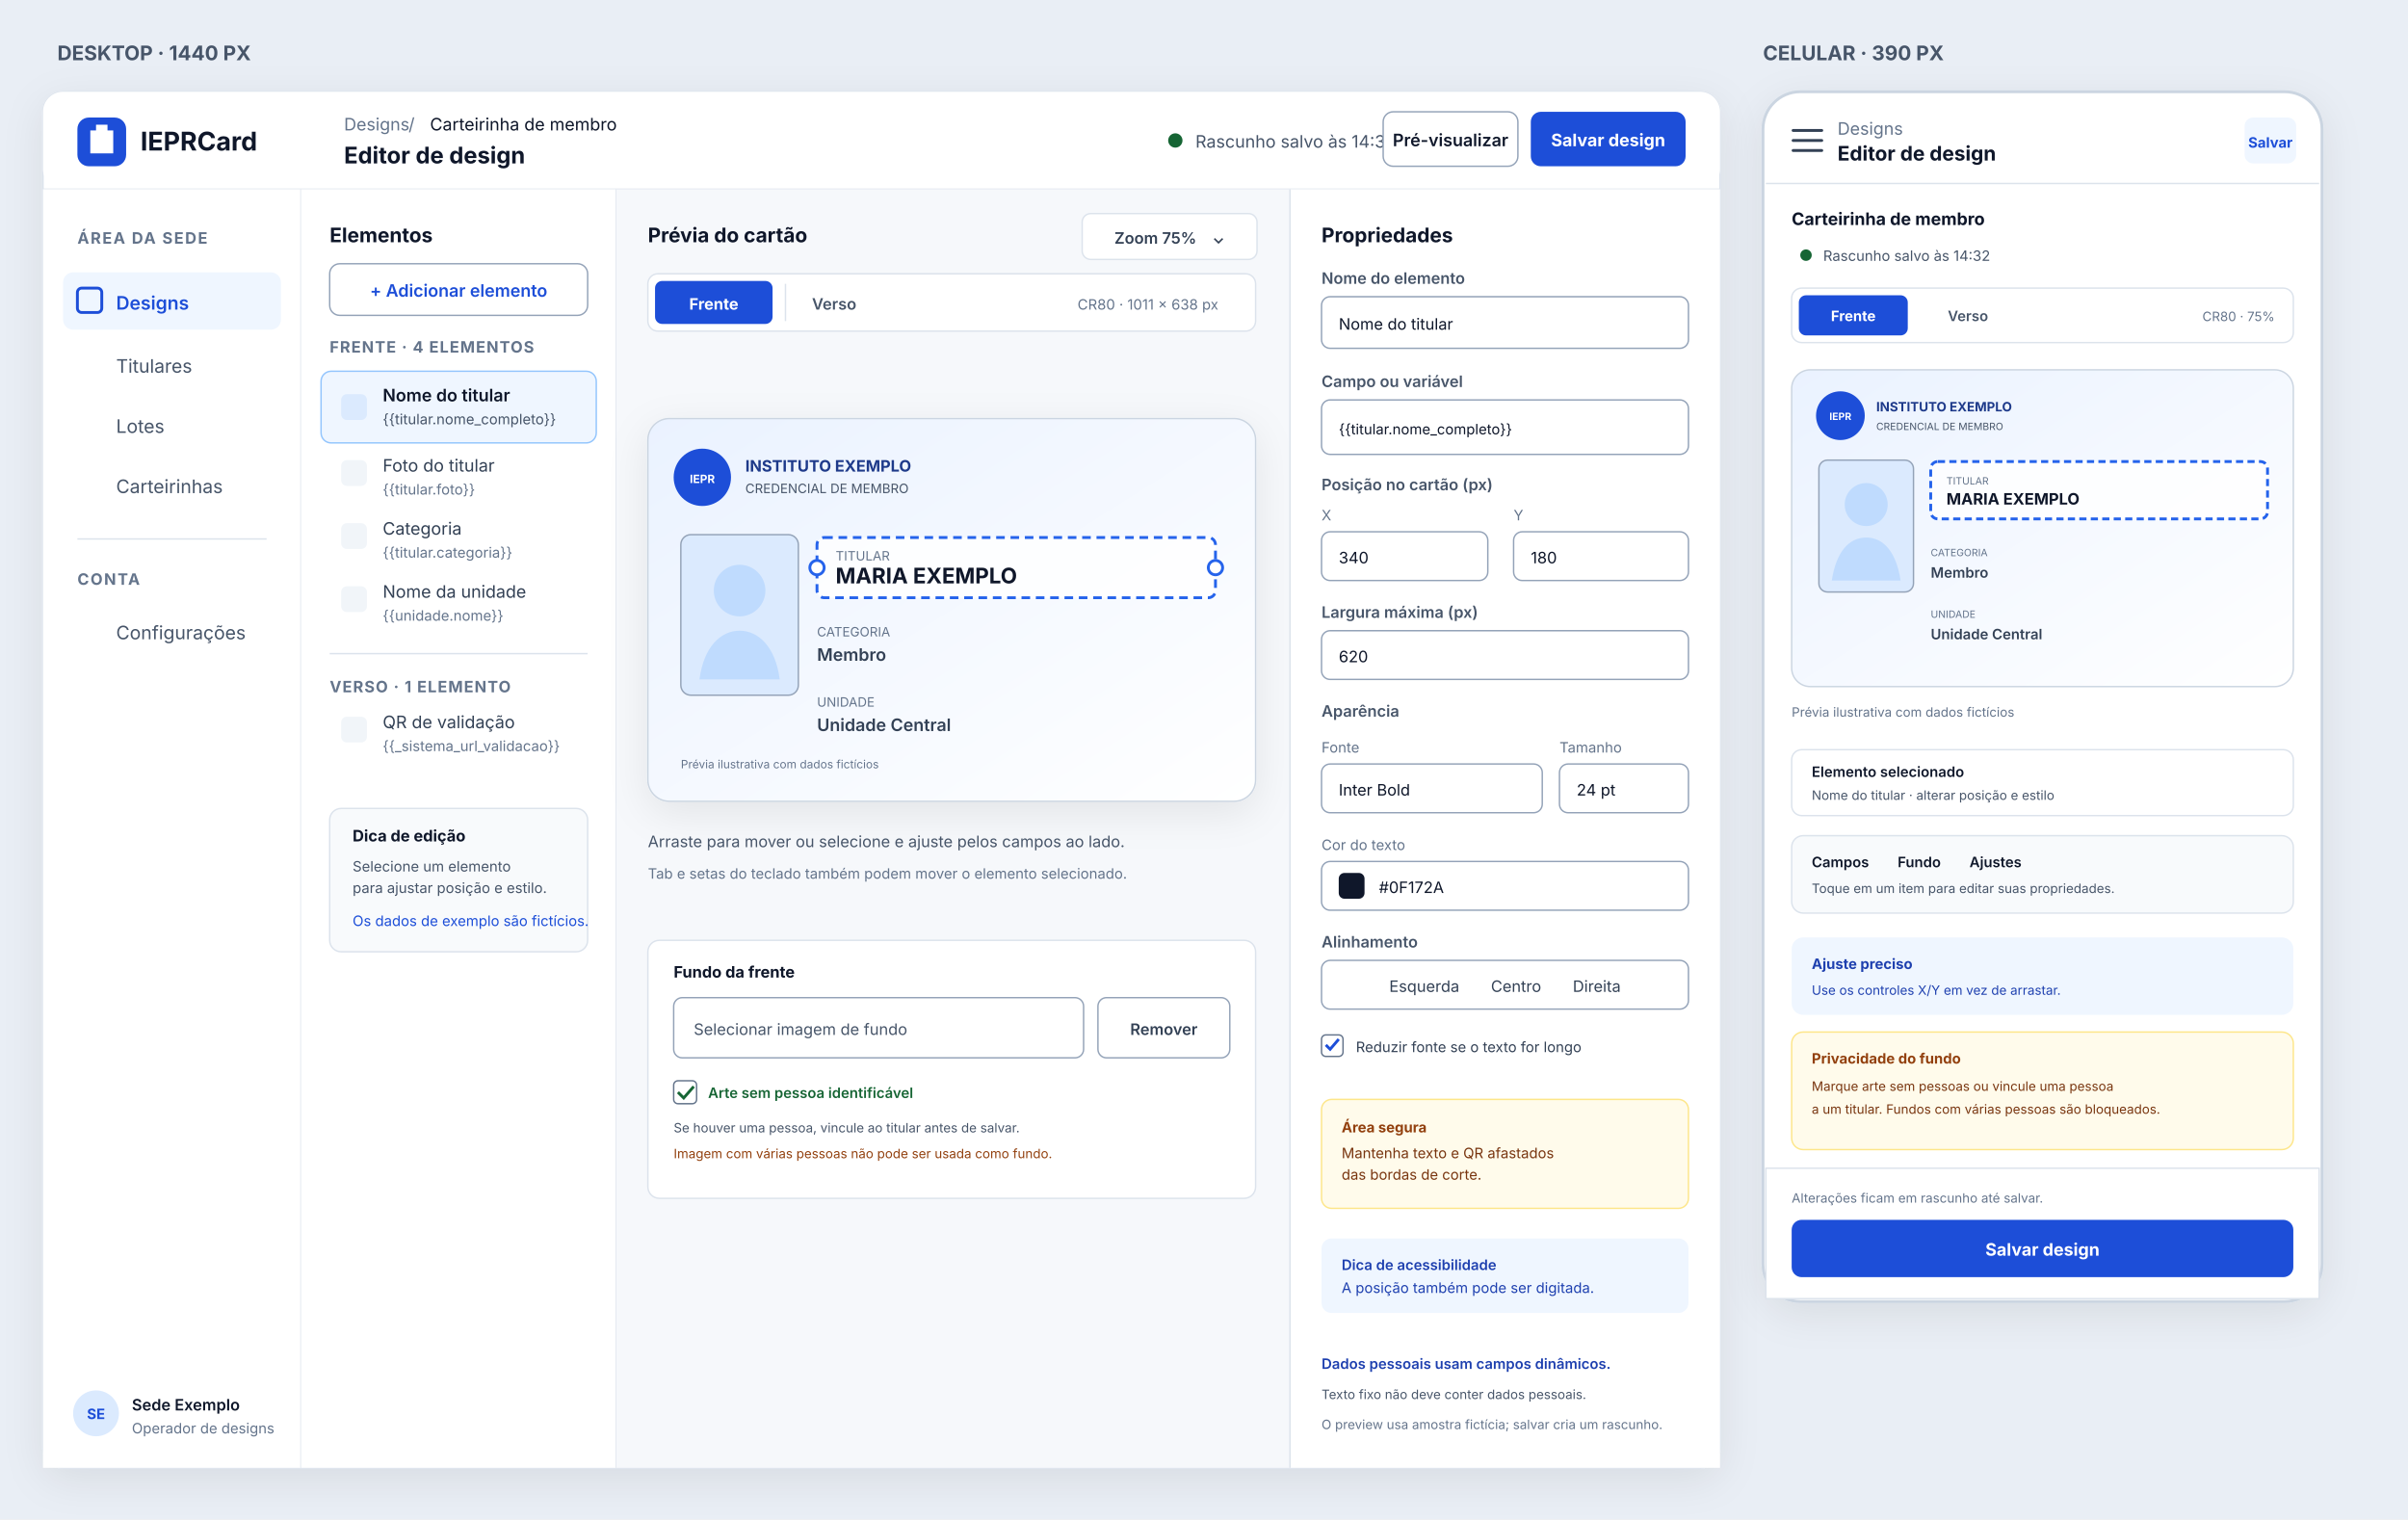
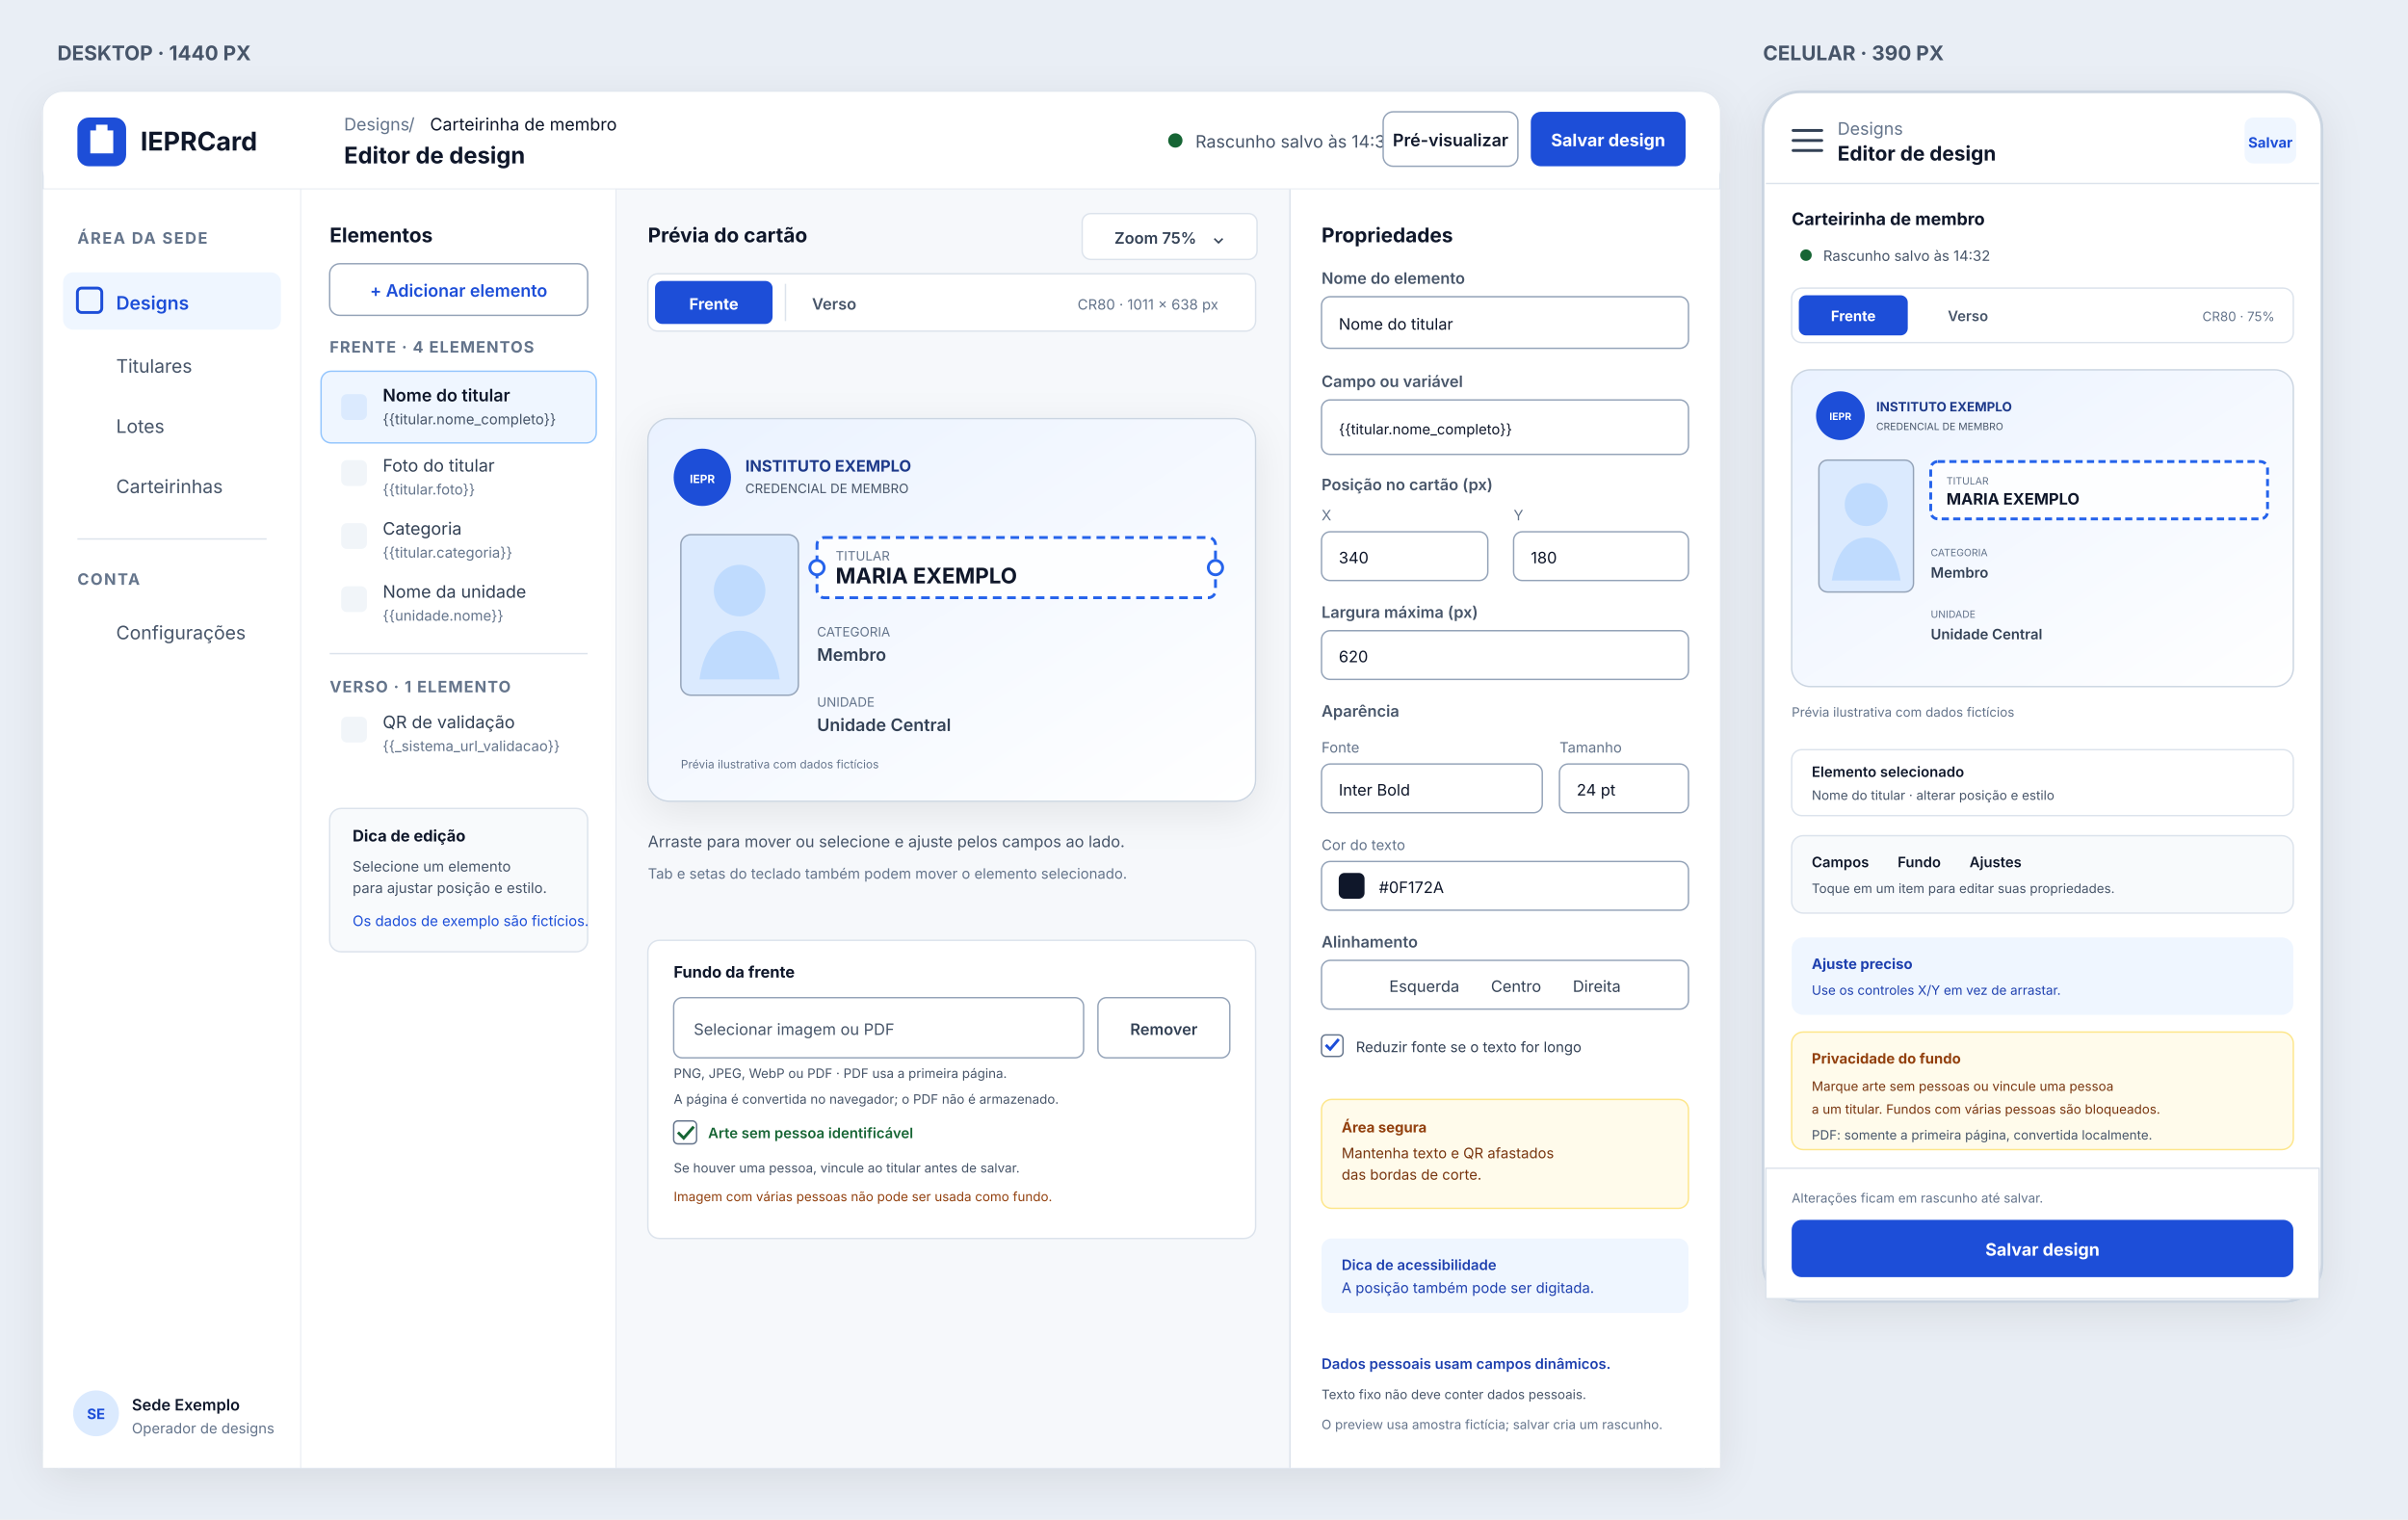
<svg xmlns="http://www.w3.org/2000/svg" width="1680" height="1060" viewBox="0 0 1680 1060" role="img" aria-labelledby="title description">
  <defs>
    <filter id="shadow" x="-20%" y="-20%" width="140%" height="150%">
      <feDropShadow dx="0" dy="8" stdDeviation="14" flood-color="#0F172A" flood-opacity="0.08" />
    </filter>
    <linearGradient id="cardBackground" x1="0" y1="0" x2="1" y2="1">
      <stop offset="0" stop-color="#EAF2FF" />
      <stop offset="1" stop-color="#FFFFFF" />
    </linearGradient>
    <linearGradient id="mobileCard" x1="0" y1="0" x2="1" y2="1">
      <stop offset="0" stop-color="#EAF2FF" />
      <stop offset="1" stop-color="#FFFFFF" />
    </linearGradient>
  </defs>
  <rect width="1680" height="1060" fill="#E9EEF5" />
  <g font-family="Inter, Segoe UI, Arial, sans-serif">
    <text x="40" y="42" font-size="14" font-weight="700" fill="#475569">DESKTOP · 1440 PX</text>
    <text x="1230" y="42" font-size="14" font-weight="700" fill="#475569">CELULAR · 390 PX</text>
    <g filter="url(#shadow)">
      <rect x="30" y="64" width="1170" height="960" rx="14" fill="#FFFFFF" stroke="#DCE3EC" />
    </g>
    <rect x="30" y="64" width="1170" height="68" rx="14" fill="#FFFFFF" />
    <path d="M30 132h1170" stroke="#DCE3EC" />
    <rect x="54" y="82" width="34" height="34" rx="8" fill="#1D4ED8" />
    <path d="M63 91h16v16H63zM67 87h8v4h-8z" fill="#FFFFFF" />
    <text x="98" y="105" font-size="18" font-weight="700" fill="#0F172A">IEPRCard</text>
    <text x="240" y="91" font-size="12" fill="#64748B">Designs</text>
    <text x="285" y="91" font-size="12" fill="#64748B">/</text>
    <text x="300" y="91" font-size="12" fill="#0F172A">Carteirinha de membro</text>
    <text x="240" y="114" font-size="16" font-weight="700" fill="#0F172A">Editor de design</text>
    <circle cx="820" cy="98" r="5" fill="#166534" />
    <text x="834" y="103" font-size="12" fill="#475569">Rascunho salvo às 14:32</text>
    <rect x="965" y="78" width="94" height="38" rx="7" fill="#FFFFFF" stroke="#94A3B8" />
    <text x="1012" y="102" text-anchor="middle" font-size="12" font-weight="600" fill="#0F172A">Pré-visualizar</text>
    <rect x="1068" y="78" width="108" height="38" rx="7" fill="#1D4ED8" />
    <text x="1122" y="102" text-anchor="middle" font-size="12" font-weight="700" fill="#FFFFFF">Salvar design</text>
    <rect x="30" y="132" width="180" height="892" fill="#FFFFFF" />
    <path d="M210 132v892" stroke="#DCE3EC" />
    <text x="54" y="170" font-size="11" font-weight="700" letter-spacing="1" fill="#64748B">ÁREA DA SEDE</text>
    <rect x="44" y="190" width="152" height="40" rx="7" fill="#EFF6FF" />
    <rect x="54" y="201" width="17" height="17" rx="3" fill="none" stroke="#1D4ED8" stroke-width="2" />
    <text x="81" y="216" font-size="13" font-weight="600" fill="#1D4ED8">Designs</text>
    <text x="81" y="260" font-size="13" fill="#475569">Titulares</text>
    <text x="81" y="302" font-size="13" fill="#475569">Lotes</text>
    <text x="81" y="344" font-size="13" fill="#475569">Carteirinhas</text>
    <path d="M54 376h132" stroke="#DCE3EC" />
    <text x="54" y="408" font-size="11" font-weight="700" letter-spacing="1" fill="#64748B">CONTA</text>
    <text x="81" y="446" font-size="13" fill="#475569">Configurações</text>
    <circle cx="67" cy="986" r="16" fill="#DBEAFE" />
    <text x="67" y="990" text-anchor="middle" font-size="10" font-weight="700" fill="#1D4ED8">SE</text>
    <text x="92" y="984" font-size="11" font-weight="600" fill="#0F172A">Sede Exemplo</text>
    <text x="92" y="1000" font-size="10" fill="#64748B">Operador de designs</text>
    <rect x="210" y="132" width="220" height="892" fill="#FFFFFF" />
    <path d="M430 132v892" stroke="#DCE3EC" />
    <text x="230" y="169" font-size="14" font-weight="700" fill="#0F172A">Elementos</text>
    <rect x="230" y="184" width="180" height="36" rx="7" fill="#FFFFFF" stroke="#94A3B8" />
    <text x="320" y="207" text-anchor="middle" font-size="12" font-weight="600" fill="#1D4ED8">+ Adicionar elemento</text>
    <text x="230" y="246" font-size="11" font-weight="700" letter-spacing=".7" fill="#64748B">FRENTE · 4 ELEMENTOS</text>
    <rect x="224" y="259" width="192" height="50" rx="7" fill="#EFF6FF" stroke="#93C5FD" />
    <rect x="238" y="275" width="18" height="18" rx="4" fill="#DBEAFE" />
    <text x="267" y="280" font-size="12" font-weight="600" fill="#0F172A">Nome do titular</text>
    <text x="267" y="296" font-size="10" fill="#475569">{{titular.nome_completo}}</text>
    <rect x="238" y="321" width="18" height="18" rx="4" fill="#F1F5F9" />
    <text x="267" y="329" font-size="12" fill="#334155">Foto do titular</text>
    <text x="267" y="345" font-size="10" fill="#64748B">{{titular.foto}}</text>
    <rect x="238" y="365" width="18" height="18" rx="4" fill="#F1F5F9" />
    <text x="267" y="373" font-size="12" fill="#334155">Categoria</text>
    <text x="267" y="389" font-size="10" fill="#64748B">{{titular.categoria}}</text>
    <rect x="238" y="409" width="18" height="18" rx="4" fill="#F1F5F9" />
    <text x="267" y="417" font-size="12" fill="#334155">Nome da unidade</text>
    <text x="267" y="433" font-size="10" fill="#64748B">{{unidade.nome}}</text>
    <path d="M230 456h180" stroke="#DCE3EC" />
    <text x="230" y="483" font-size="11" font-weight="700" letter-spacing=".7" fill="#64748B">VERSO · 1 ELEMENTO</text>
    <rect x="238" y="500" width="18" height="18" rx="4" fill="#F1F5F9" />
    <text x="267" y="508" font-size="12" fill="#334155">QR de validação</text>
    <text x="267" y="524" font-size="10" fill="#64748B">{{_sistema_url_validacao}}</text>
    <rect x="230" y="564" width="180" height="100" rx="8" fill="#F8FAFC" stroke="#DCE3EC" />
    <text x="246" y="587" font-size="11" font-weight="700" fill="#0F172A">Dica de edição</text>
    <text x="246" y="608" font-size="10" fill="#475569">Selecione um elemento</text>
    <text x="246" y="623" font-size="10" fill="#475569">para ajustar posição e estilo.</text>
    <text x="246" y="646" font-size="10" fill="#1D4ED8">Os dados de exemplo são fictícios.</text>
    <rect x="430" y="132" width="470" height="892" fill="#F6F8FB" />
    <text x="452" y="169" font-size="14" font-weight="700" fill="#0F172A">Prévia do cartão</text>
    <rect x="755" y="149" width="122" height="32" rx="6" fill="#FFFFFF" stroke="#DCE3EC" />
    <text x="816" y="170" text-anchor="middle" font-size="11" font-weight="600" fill="#334155">Zoom 75%　⌄</text>
    <rect x="452" y="191" width="424" height="40" rx="7" fill="#FFFFFF" stroke="#DCE3EC" />
    <rect x="457" y="196" width="82" height="30" rx="5" fill="#1D4ED8" />
    <text x="498" y="216" text-anchor="middle" font-size="11" font-weight="700" fill="#FFFFFF">Frente</text>
    <text x="582" y="216" text-anchor="middle" font-size="11" font-weight="600" fill="#475569">Verso</text>
    <path d="M548 198v26" stroke="#DCE3EC" />
    <text x="850" y="216" text-anchor="end" font-size="10" fill="#64748B">CR80 · 1011 × 638 px</text>
    <g filter="url(#shadow)">
      <rect x="452" y="292" width="424" height="267" rx="15" fill="url(#cardBackground)" stroke="#CBD5E1" />
    </g>
    <circle cx="490" cy="333" r="20" fill="#1D4ED8" />
    <text x="490" y="337" text-anchor="middle" font-size="8" font-weight="700" fill="#FFFFFF">IEPR</text>
    <text x="520" y="329" font-size="11" font-weight="700" fill="#1E3A8A">INSTITUTO EXEMPLO</text>
    <text x="520" y="344" font-size="9" fill="#475569">CREDENCIAL DE MEMBRO</text>
    <rect x="475" y="373" width="82" height="112" rx="7" fill="#DBEAFE" stroke="#94A3B8" />
    <circle cx="516" cy="412" r="18" fill="#BFDBFE" />
    <path d="M488 474c3-23 15-34 28-34s25 11 28 34" fill="#BFDBFE" />
    <rect x="570" y="375" width="278" height="42" rx="5" fill="#FFFFFF" fill-opacity=".82" stroke="#2563EB" stroke-width="2" stroke-dasharray="6 4" />
    <circle cx="570" cy="396" r="5" fill="#FFFFFF" stroke="#2563EB" stroke-width="2" />
    <circle cx="848" cy="396" r="5" fill="#FFFFFF" stroke="#2563EB" stroke-width="2" />
    <text x="583" y="391" font-size="9" fill="#64748B">TITULAR</text>
    <text x="583" y="407" font-size="15" font-weight="700" fill="#0F172A">MARIA EXEMPLO</text>
    <text x="570" y="444" font-size="9" fill="#64748B">CATEGORIA</text>
    <text x="570" y="461" font-size="12" font-weight="600" fill="#334155">Membro</text>
    <text x="570" y="493" font-size="9" fill="#64748B">UNIDADE</text>
    <text x="570" y="510" font-size="12" font-weight="600" fill="#334155">Unidade Central</text>
    <text x="475" y="536" font-size="8" fill="#64748B">Prévia ilustrativa com dados fictícios</text>
    <text x="452" y="591" font-size="11" fill="#475569">Arraste para mover ou selecione e ajuste pelos campos ao lado.</text>
    <text x="452" y="613" font-size="10" fill="#64748B">Tab e setas do teclado também podem mover o elemento selecionado.</text>
-     <rect x="452" y="656" width="424" height="180" rx="8" fill="#FFFFFF" stroke="#DCE3EC" />
+     <rect x="452" y="656" width="424" height="208" rx="8" fill="#FFFFFF" stroke="#DCE3EC" />
    <text x="470" y="682" font-size="11" font-weight="700" fill="#0F172A">Fundo da frente</text>
    <rect x="470" y="696" width="286" height="42" rx="6" fill="#FFFFFF" stroke="#94A3B8" />
-     <text x="484" y="722" font-size="11" fill="#475569">Selecionar imagem de fundo</text>
+     <text x="484" y="722" font-size="11" fill="#475569">Selecionar imagem ou PDF</text>
    <rect x="766" y="696" width="92" height="42" rx="6" fill="#FFFFFF" stroke="#94A3B8" />
    <text x="812" y="722" text-anchor="middle" font-size="11" font-weight="600" fill="#334155">Remover</text>
-     <rect x="470" y="754" width="16" height="16" rx="3" fill="#FFFFFF" stroke="#64748B" />
-     <path d="M473 762l4 4 7-8" fill="none" stroke="#166534" stroke-width="2" />
-     <text x="494" y="766" font-size="10" font-weight="600" fill="#166534">Arte sem pessoa identificável</text>
-     <text x="470" y="790" font-size="9" fill="#475569">Se houver uma pessoa, vincule ao titular antes de salvar.</text>
-     <text x="470" y="808" font-size="9" fill="#92400E">Imagem com várias pessoas não pode ser usada como fundo.</text>
+     <text x="470" y="752" font-size="9" fill="#475569">PNG, JPEG, WebP ou PDF · PDF usa a primeira página.</text>
+     <text x="470" y="770" font-size="9" fill="#475569">A página é convertida no navegador; o PDF não é armazenado.</text>
+     <rect x="470" y="782" width="16" height="16" rx="3" fill="#FFFFFF" stroke="#64748B" />
+     <path d="M473 790l4 4 7-8" fill="none" stroke="#166534" stroke-width="2" />
+     <text x="494" y="794" font-size="10" font-weight="600" fill="#166534">Arte sem pessoa identificável</text>
+     <text x="470" y="818" font-size="9" fill="#475569">Se houver uma pessoa, vincule ao titular antes de salvar.</text>
+     <text x="470" y="838" font-size="9" fill="#92400E">Imagem com várias pessoas não pode ser usada como fundo.</text>
    <rect x="900" y="132" width="300" height="892" fill="#FFFFFF" />
    <path d="M900 132v892" stroke="#DCE3EC" />
    <text x="922" y="169" font-size="14" font-weight="700" fill="#0F172A">Propriedades</text>
    <text x="922" y="198" font-size="11" font-weight="600" fill="#475569">Nome do elemento</text>
    <rect x="922" y="207" width="256" height="36" rx="6" fill="#FFFFFF" stroke="#94A3B8" />
    <text x="934" y="230" font-size="11" fill="#0F172A">Nome do titular</text>
    <text x="922" y="270" font-size="11" font-weight="600" fill="#475569">Campo ou variável</text>
    <rect x="922" y="279" width="256" height="38" rx="6" fill="#FFFFFF" stroke="#94A3B8" />
    <text x="934" y="303" font-size="10" fill="#0F172A">{{titular.nome_completo}}</text>
    <text x="922" y="342" font-size="11" font-weight="600" fill="#475569">Posição no cartão (px)</text>
    <text x="922" y="363" font-size="10" fill="#64748B">X</text>
    <rect x="922" y="371" width="116" height="34" rx="6" fill="#FFFFFF" stroke="#94A3B8" />
    <text x="934" y="393" font-size="11" fill="#0F172A">340</text>
    <text x="1056" y="363" font-size="10" fill="#64748B">Y</text>
    <rect x="1056" y="371" width="122" height="34" rx="6" fill="#FFFFFF" stroke="#94A3B8" />
    <text x="1068" y="393" font-size="11" fill="#0F172A">180</text>
    <text x="922" y="431" font-size="11" font-weight="600" fill="#475569">Largura máxima (px)</text>
    <rect x="922" y="440" width="256" height="34" rx="6" fill="#FFFFFF" stroke="#94A3B8" />
    <text x="934" y="462" font-size="11" fill="#0F172A">620</text>
    <text x="922" y="500" font-size="11" font-weight="600" fill="#475569">Aparência</text>
    <text x="922" y="525" font-size="10" fill="#64748B">Fonte</text>
    <rect x="922" y="533" width="154" height="34" rx="6" fill="#FFFFFF" stroke="#94A3B8" />
    <text x="934" y="555" font-size="11" fill="#0F172A">Inter Bold</text>
    <text x="1088" y="525" font-size="10" fill="#64748B">Tamanho</text>
    <rect x="1088" y="533" width="90" height="34" rx="6" fill="#FFFFFF" stroke="#94A3B8" />
    <text x="1100" y="555" font-size="11" fill="#0F172A">24 pt</text>
    <text x="922" y="593" font-size="10" fill="#64748B">Cor do texto</text>
    <rect x="922" y="601" width="256" height="34" rx="6" fill="#FFFFFF" stroke="#94A3B8" />
    <rect x="934" y="609" width="18" height="18" rx="4" fill="#0F172A" />
    <text x="962" y="623" font-size="11" fill="#0F172A">#0F172A</text>
    <text x="922" y="661" font-size="11" font-weight="600" fill="#475569">Alinhamento</text>
    <rect x="922" y="670" width="256" height="34" rx="6" fill="#FFFFFF" stroke="#94A3B8" />
    <text x="1050" y="692" text-anchor="middle" font-size="11" fill="#334155">Esquerda　　Centro　　Direita</text>
    <rect x="922" y="722" width="15" height="15" rx="3" fill="#FFFFFF" stroke="#64748B" />
    <path d="M925 729l3 3 6-7" fill="none" stroke="#1D4ED8" stroke-width="2" />
    <text x="946" y="734" font-size="10" fill="#334155">Reduzir fonte se o texto for longo</text>
    <rect x="922" y="767" width="256" height="76" rx="7" fill="#FFFBEB" stroke="#FDE68A" />
    <text x="936" y="790" font-size="10" font-weight="700" fill="#92400E">Área segura</text>
    <text x="936" y="808" font-size="10" fill="#78350F">Mantenha texto e QR afastados</text>
    <text x="936" y="823" font-size="10" fill="#78350F">das bordas de corte.</text>
    <rect x="922" y="864" width="256" height="52" rx="7" fill="#EFF6FF" />
    <text x="936" y="886" font-size="10" font-weight="600" fill="#1E40AF">Dica de acessibilidade</text>
    <text x="936" y="902" font-size="10" fill="#1E40AF">A posição também pode ser digitada.</text>
    <text x="922" y="955" font-size="10" font-weight="600" fill="#1E40AF">Dados pessoais usam campos dinâmicos.</text>
    <text x="922" y="976" font-size="9" fill="#475569">Texto fixo não deve conter dados pessoais.</text>
    <text x="922" y="997" font-size="9" fill="#64748B">O preview usa amostra fictícia; salvar cria um rascunho.</text>
    <g filter="url(#shadow)">
      <rect x="1230" y="64" width="390" height="844" rx="26" fill="#FFFFFF" stroke="#CBD5E1" stroke-width="2" />
    </g>
    <rect x="1232" y="66" width="386" height="840" rx="24" fill="#FFFFFF" />
    <rect x="1232" y="66" width="386" height="62" rx="24" fill="#FFFFFF" />
    <path d="M1232 128h386" stroke="#DCE3EC" />
    <path d="M1251 91h20M1251 98h20M1251 105h20" stroke="#334155" stroke-width="2" stroke-linecap="round" />
    <text x="1282" y="94" font-size="12" fill="#64748B">Designs</text>
    <text x="1282" y="112" font-size="14" font-weight="700" fill="#0F172A">Editor de design</text>
    <rect x="1566" y="82" width="36" height="32" rx="6" fill="#EFF6FF" />
    <text x="1584" y="103" text-anchor="middle" font-size="10" font-weight="700" fill="#1D4ED8">Salvar</text>
    <text x="1250" y="157" font-size="12" font-weight="700" fill="#0F172A">Carteirinha de membro</text>
    <circle cx="1260" cy="178" r="4" fill="#166534" />
    <text x="1272" y="182" font-size="10" fill="#475569">Rascunho salvo às 14:32</text>
    <rect x="1250" y="201" width="350" height="38" rx="7" fill="#FFFFFF" stroke="#DCE3EC" />
    <rect x="1255" y="206" width="76" height="28" rx="5" fill="#1D4ED8" />
    <text x="1293" y="224" text-anchor="middle" font-size="10" font-weight="700" fill="#FFFFFF">Frente</text>
    <text x="1373" y="224" text-anchor="middle" font-size="10" font-weight="600" fill="#475569">Verso</text>
    <text x="1587" y="224" text-anchor="end" font-size="9" fill="#64748B">CR80 · 75%</text>
    <rect x="1250" y="258" width="350" height="221" rx="13" fill="url(#mobileCard)" stroke="#CBD5E1" />
    <circle cx="1284" cy="290" r="17" fill="#1D4ED8" />
    <text x="1284" y="293" text-anchor="middle" font-size="7" font-weight="700" fill="#FFFFFF">IEPR</text>
    <text x="1309" y="287" font-size="9" font-weight="700" fill="#1E3A8A">INSTITUTO EXEMPLO</text>
    <text x="1309" y="300" font-size="7" fill="#475569">CREDENCIAL DE MEMBRO</text>
    <rect x="1269" y="321" width="66" height="92" rx="6" fill="#DBEAFE" stroke="#94A3B8" />
    <circle cx="1302" cy="352" r="15" fill="#BFDBFE" />
    <path d="M1278 405c3-20 12-30 24-30s21 10 24 30" fill="#BFDBFE" />
    <rect x="1347" y="322" width="235" height="40" rx="5" fill="#FFFFFF" fill-opacity=".82" stroke="#2563EB" stroke-width="2" stroke-dasharray="5 3" />
    <text x="1358" y="338" font-size="7" fill="#64748B">TITULAR</text>
    <text x="1358" y="352" font-size="11" font-weight="700" fill="#0F172A">MARIA EXEMPLO</text>
    <text x="1347" y="388" font-size="7" fill="#64748B">CATEGORIA</text>
    <text x="1347" y="403" font-size="10" font-weight="600" fill="#334155">Membro</text>
    <text x="1347" y="431" font-size="7" fill="#64748B">UNIDADE</text>
    <text x="1347" y="446" font-size="10" font-weight="600" fill="#334155">Unidade Central</text>
    <text x="1250" y="500" font-size="9" fill="#64748B">Prévia ilustrativa com dados fictícios</text>
    <rect x="1250" y="523" width="350" height="46" rx="7" fill="#FFFFFF" stroke="#DCE3EC" />
    <text x="1264" y="542" font-size="10" font-weight="600" fill="#0F172A">Elemento selecionado</text>
    <text x="1264" y="558" font-size="9" fill="#475569">Nome do titular · alterar posição e estilo</text>
    <rect x="1250" y="583" width="350" height="54" rx="8" fill="#F8FAFC" stroke="#DCE3EC" />
    <text x="1264" y="605" font-size="10" font-weight="600" fill="#0F172A">Campos　　Fundo　　Ajustes</text>
    <text x="1264" y="623" font-size="9" fill="#475569">Toque em um item para editar suas propriedades.</text>
    <rect x="1250" y="654" width="350" height="54" rx="8" fill="#EFF6FF" />
    <text x="1264" y="676" font-size="10" font-weight="700" fill="#1E40AF">Ajuste preciso</text>
    <text x="1264" y="694" font-size="9" fill="#1E40AF">Use os controles X/Y em vez de arrastar.</text>
    <rect x="1250" y="720" width="350" height="82" rx="8" fill="#FFFBEB" stroke="#FDE68A" />
    <text x="1264" y="742" font-size="10" font-weight="700" fill="#92400E">Privacidade do fundo</text>
    <text x="1264" y="761" font-size="9" fill="#78350F">Marque arte sem pessoas ou vincule uma pessoa</text>
    <text x="1264" y="777" font-size="9" fill="#78350F">a um titular. Fundos com várias pessoas são bloqueados.</text>
+     <text x="1264" y="795" font-size="9" fill="#475569">PDF: somente a primeira página, convertida localmente.</text>
    <rect x="1232" y="815" width="386" height="91" rx="0" fill="#FFFFFF" stroke="#DCE3EC" />
    <text x="1250" y="839" font-size="9" fill="#64748B">Alterações ficam em rascunho até salvar.</text>
    <rect x="1250" y="851" width="350" height="40" rx="7" fill="#1D4ED8" />
    <text x="1425" y="876" text-anchor="middle" font-size="12" font-weight="700" fill="#FFFFFF">Salvar design</text>
  </g>
</svg>
